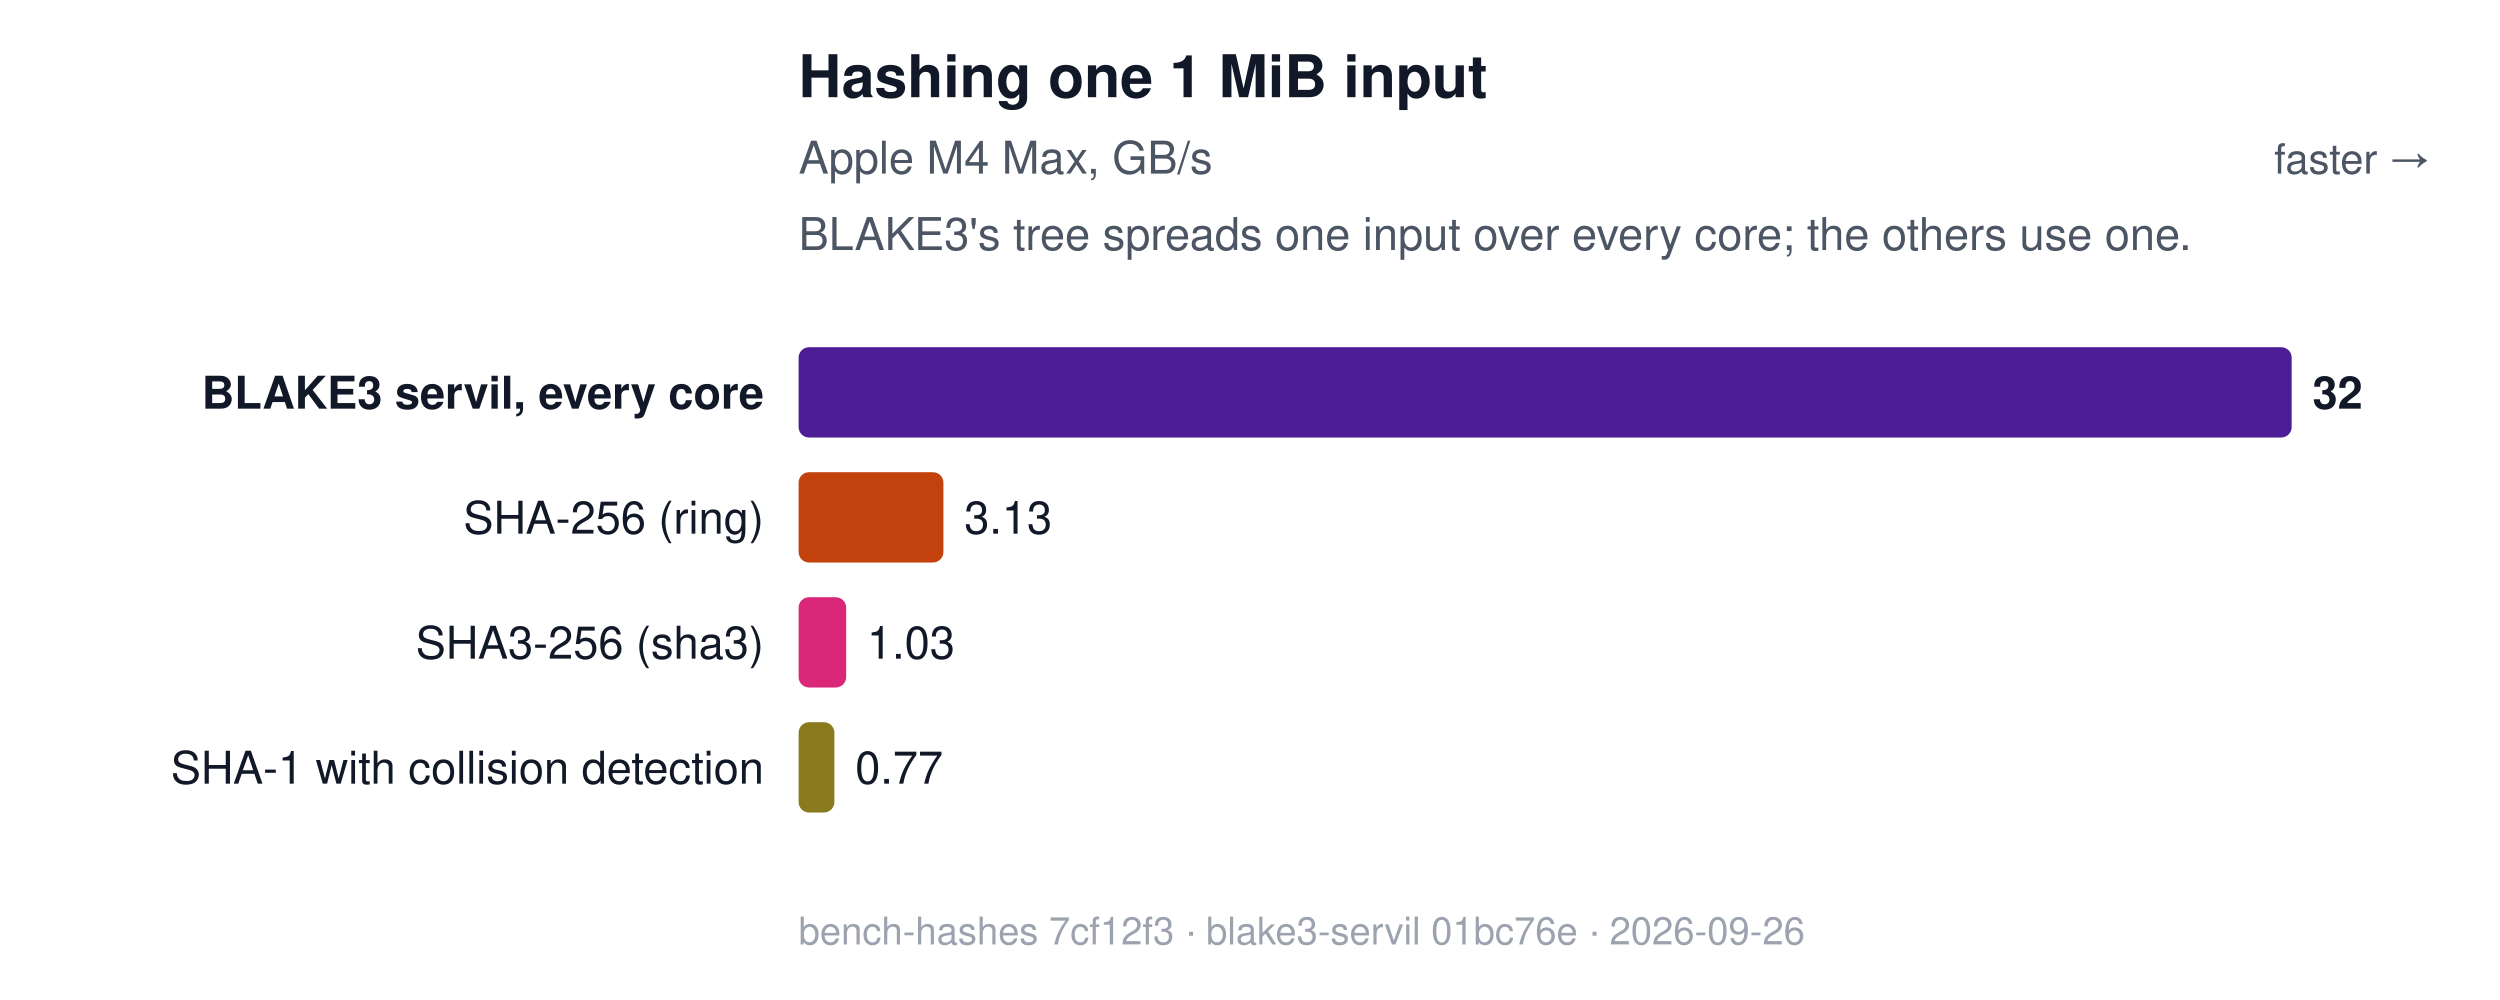
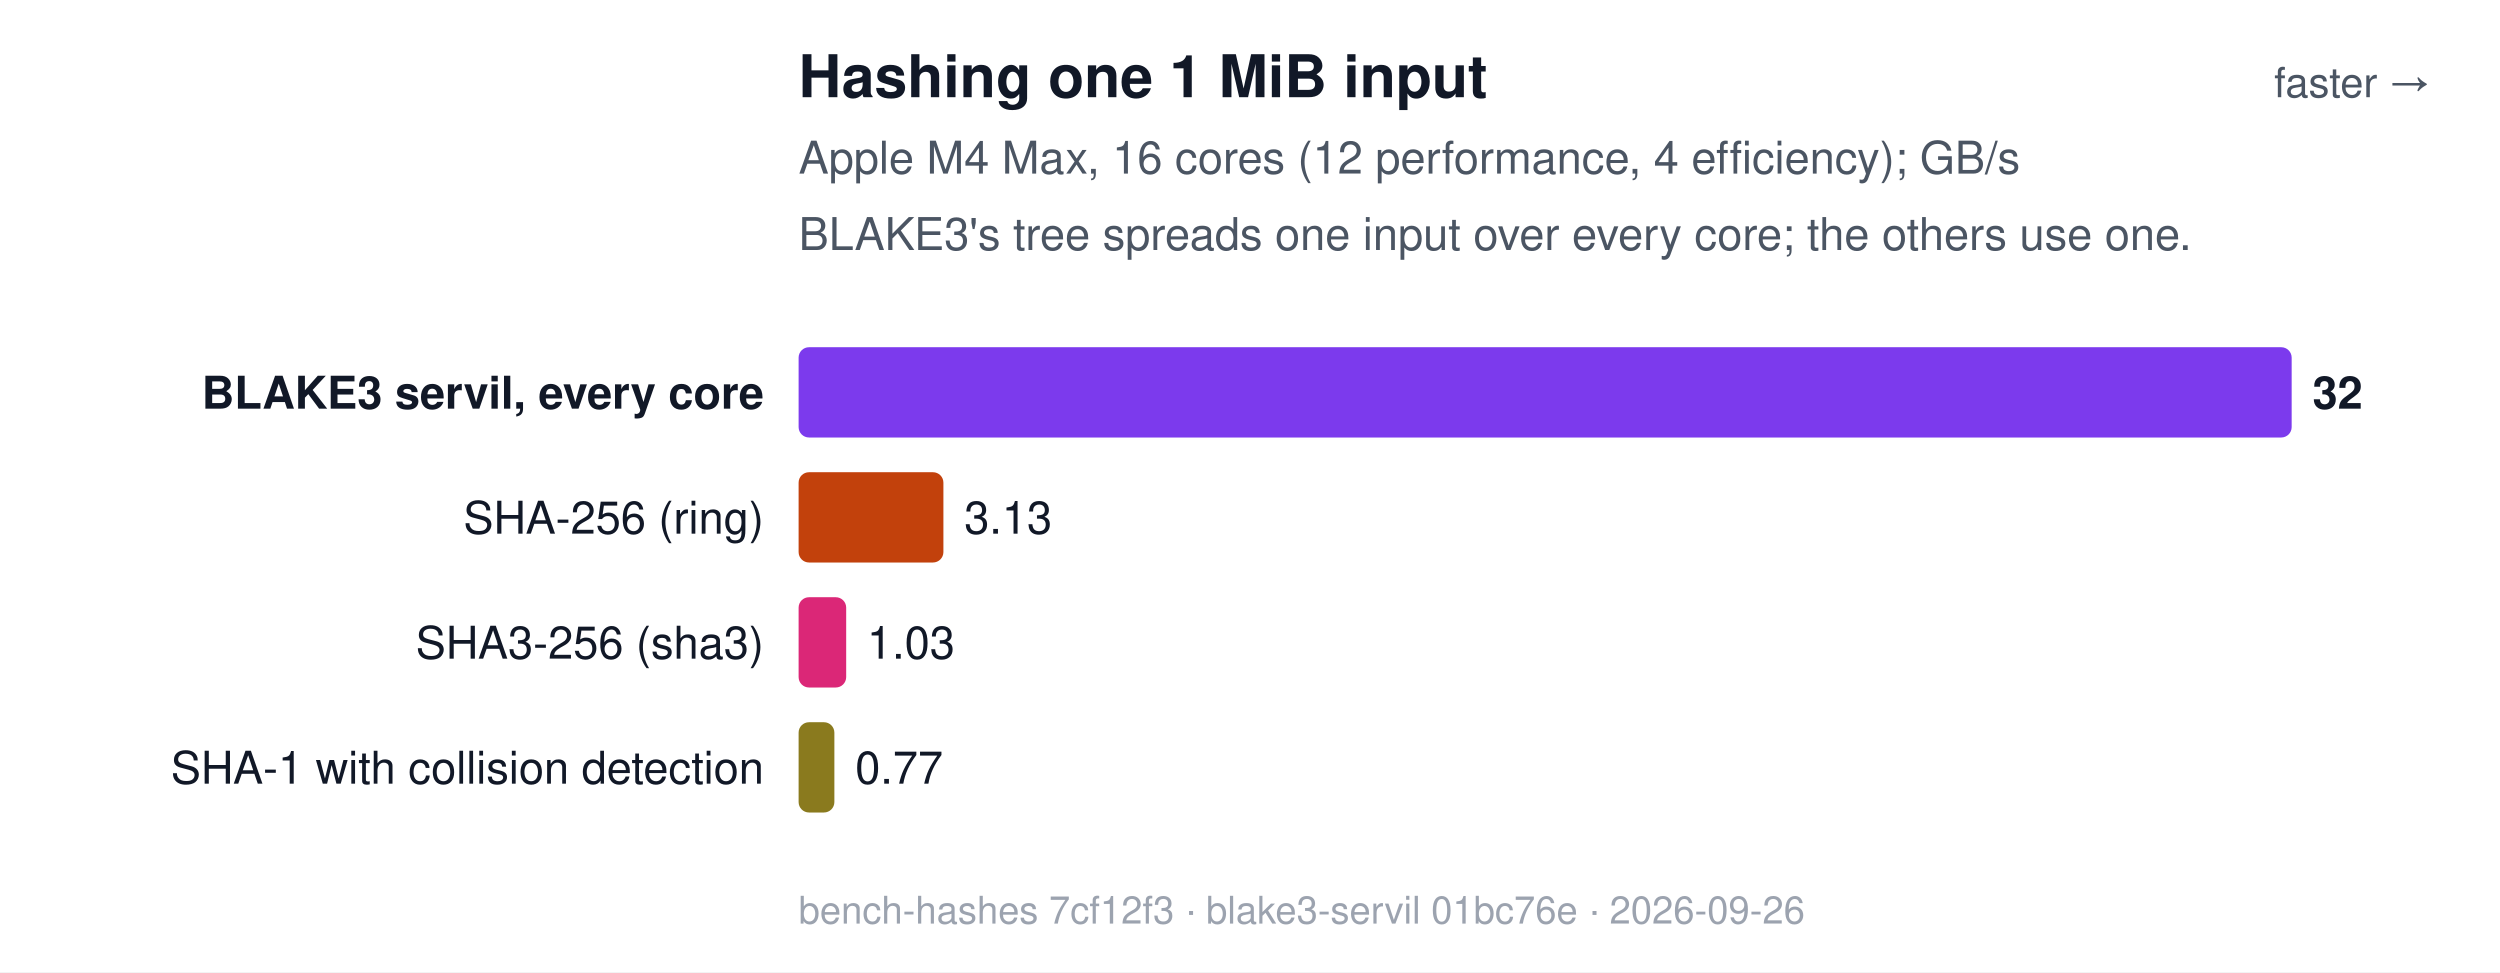
- <svg xmlns="http://www.w3.org/2000/svg" width="720" height="288" viewBox="0 0 720 288" font-family="-apple-system, BlinkMacSystemFont, 'Segoe UI', Helvetica, Arial, sans-serif">
-   <rect width="720" height="288" fill="#ffffff" />
+ <svg xmlns="http://www.w3.org/2000/svg" width="720" height="280" viewBox="0 0 720 280" font-family="-apple-system, BlinkMacSystemFont, 'Segoe UI', Helvetica, Arial, sans-serif">
+   <rect width="720" height="280" fill="#ffffff" />
  <text x="230" y="28" font-size="17" font-weight="600" fill="#111827">Hashing one 1 MiB input</text>
-   <text x="230" y="50" font-size="13" fill="#4b5563">Apple M4 Max, GB/s</text>
-   <text x="700" y="50" font-size="12" fill="#4b5563" text-anchor="end">faster →</text>
+   <text x="230" y="50" font-size="13" fill="#4b5563">Apple M4 Max, 16 cores (12 performance, 4 efficiency); GB/s</text>
+   <text x="700" y="28" font-size="12" fill="#4b5563" text-anchor="end">faster →</text>
  <text x="230" y="72" font-size="13" fill="#4b5563">BLAKE3's tree spreads one input over every core; the others use one.</text>
  <text x="220" y="117.7" font-size="13" fill="#111827" text-anchor="end" font-weight="600">BLAKE3 servil, every core</text>
-   <rect x="230" y="100" width="430.0" height="26" rx="3" fill="#4c1d95" />
+   <rect x="230" y="100" width="430.0" height="26" rx="3" fill="#7c3aed" />
  <text x="666.0" y="117.7" font-size="13" fill="#111827" font-weight="600">32</text>
  <text x="220" y="153.7" font-size="13" fill="#111827" text-anchor="end">SHA-256 (ring)</text>
  <rect x="230" y="136" width="41.7" height="26" rx="3" fill="#c2410c" />
  <text x="277.7" y="153.7" font-size="13" fill="#111827">3.13</text>
  <text x="220" y="189.7" font-size="13" fill="#111827" text-anchor="end">SHA3-256 (sha3)</text>
  <rect x="230" y="172" width="13.7" height="26" rx="3" fill="#db2777" />
  <text x="249.7" y="189.7" font-size="13" fill="#111827">1.03</text>
  <text x="220" y="225.7" font-size="13" fill="#111827" text-anchor="end">SHA-1 with collision detection</text>
  <rect x="230" y="208" width="10.3" height="26" rx="3" fill="#8a7a1e" />
  <text x="246.3" y="225.7" font-size="13" fill="#111827">0.77</text>
-   <text x="230" y="272" font-size="11" fill="#9ca3af">bench-hashes 7cf12f3 · blake3-servil 01bc76e · 2026-09-26</text>
+   <text x="230" y="266" font-size="11" fill="#9ca3af">bench-hashes 7cf12f3 · blake3-servil 01bc76e · 2026-09-26</text>
</svg>
